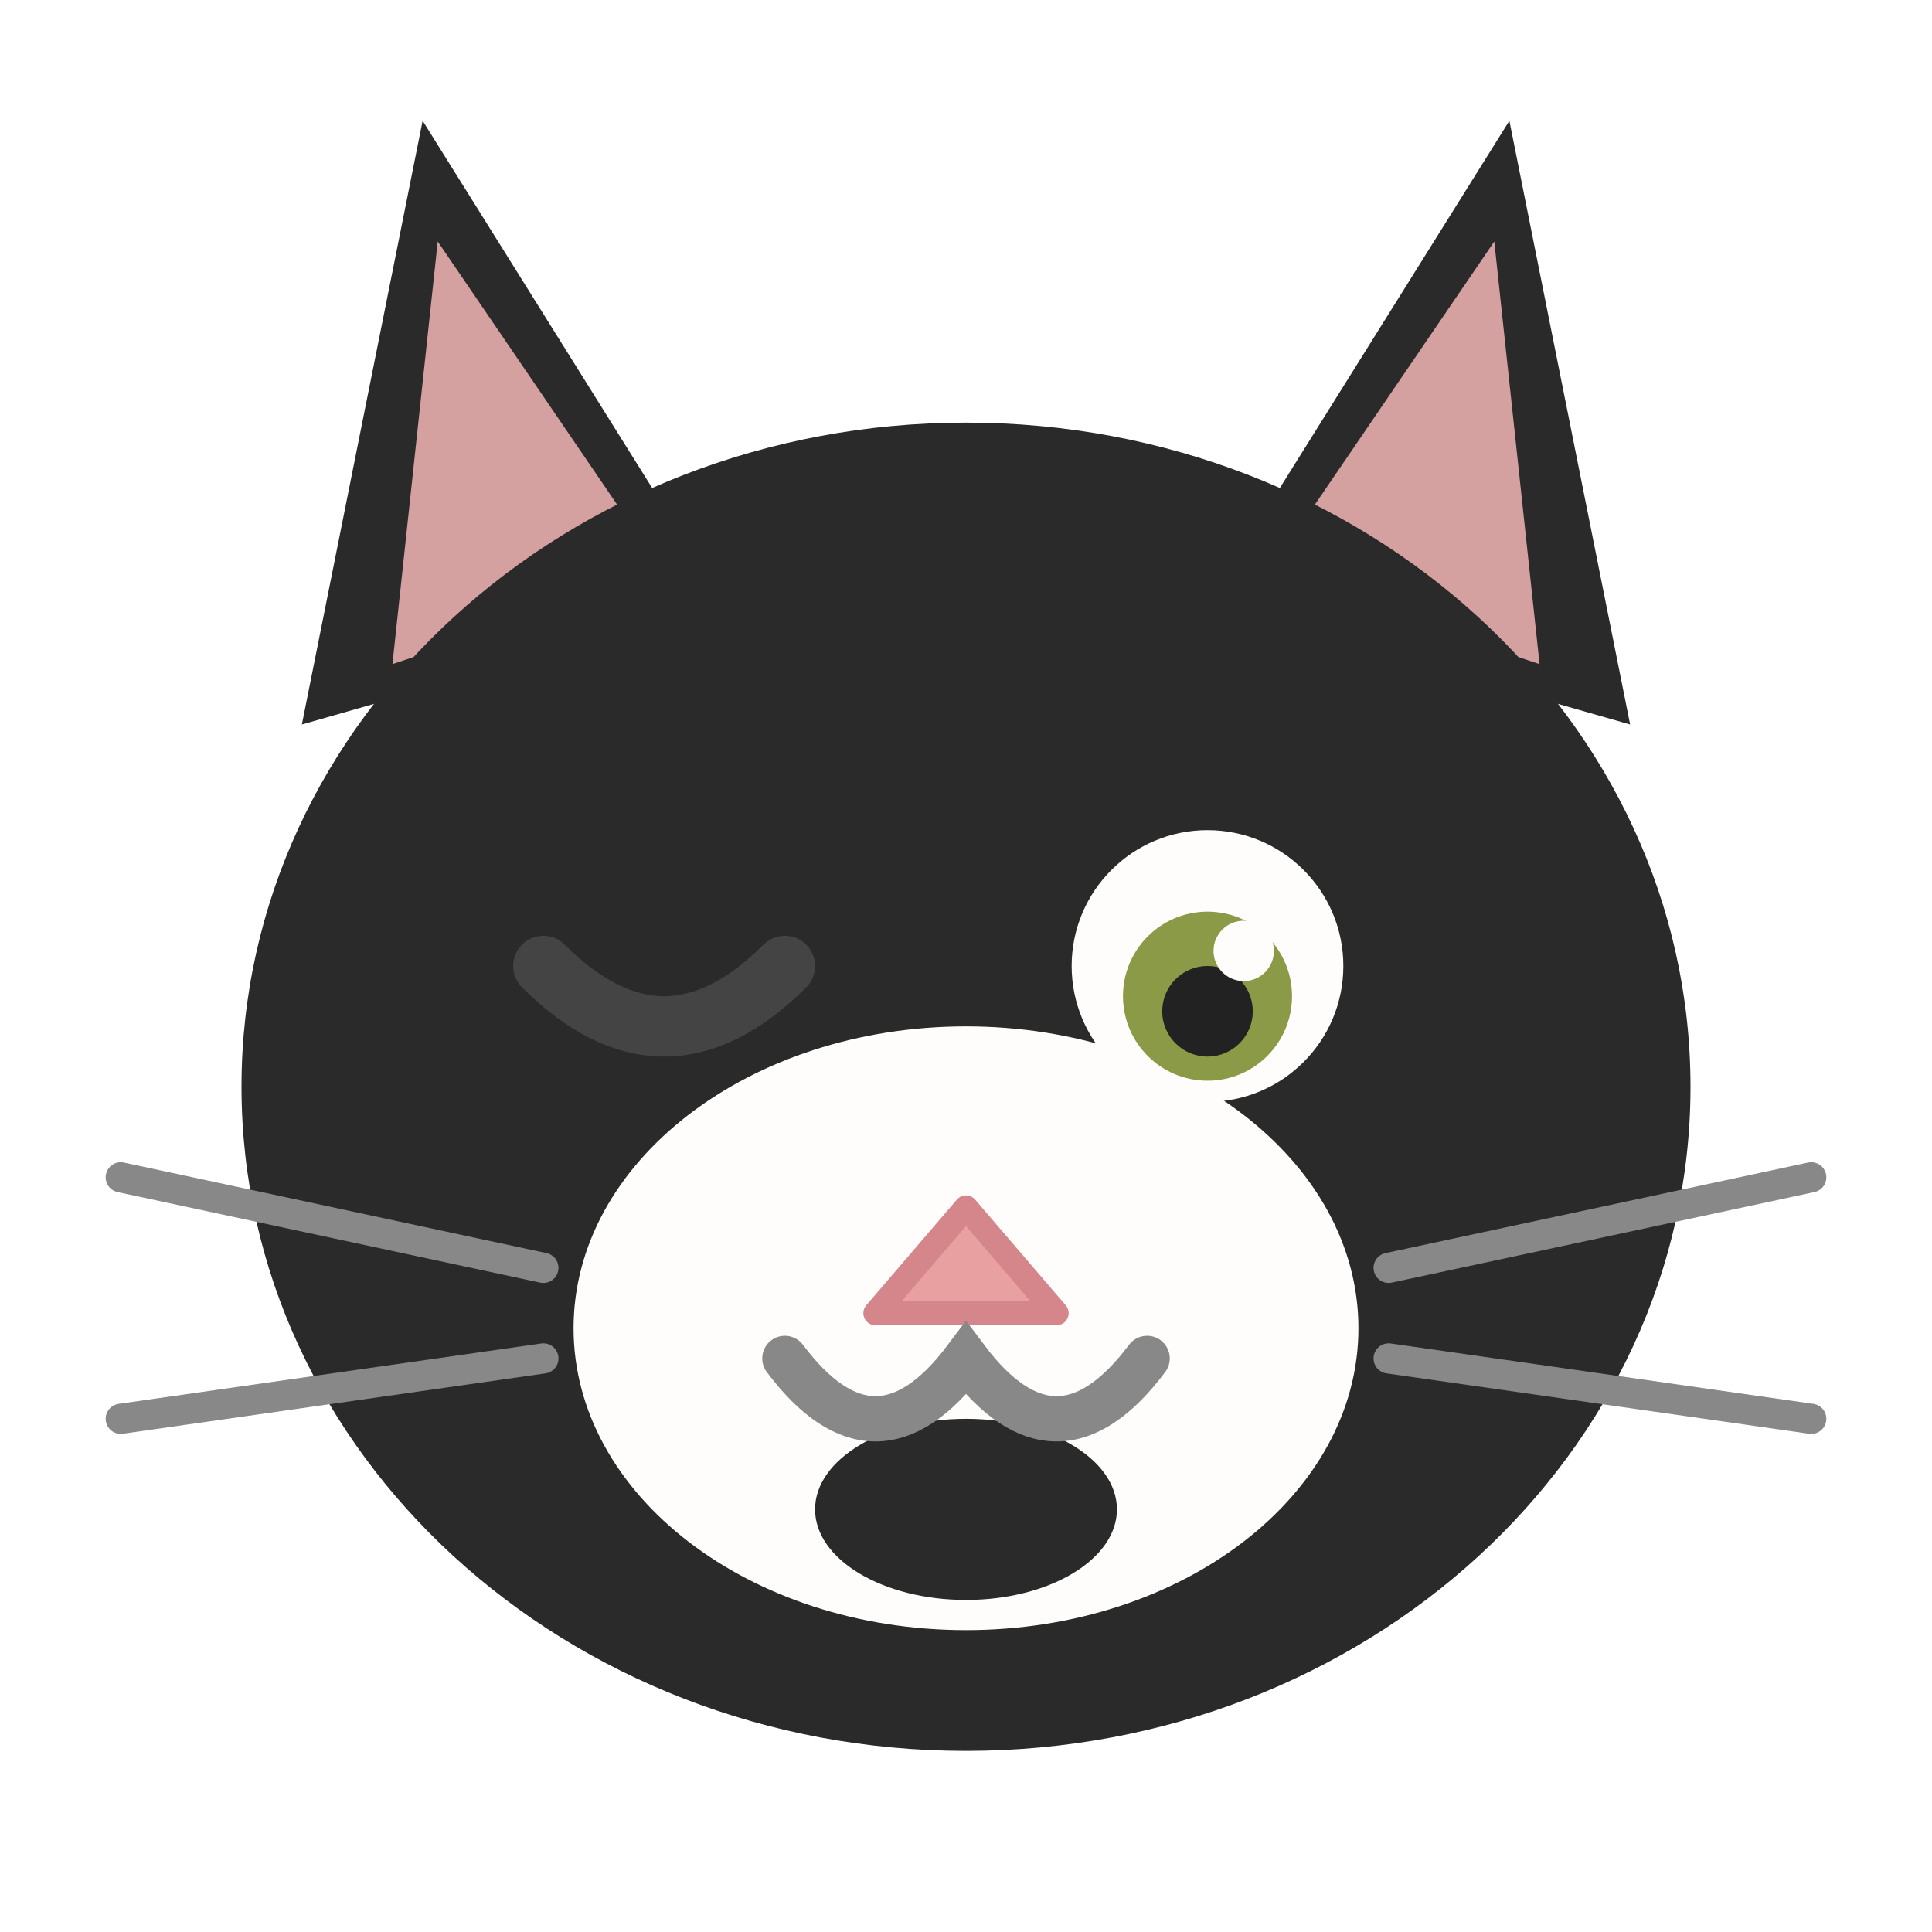
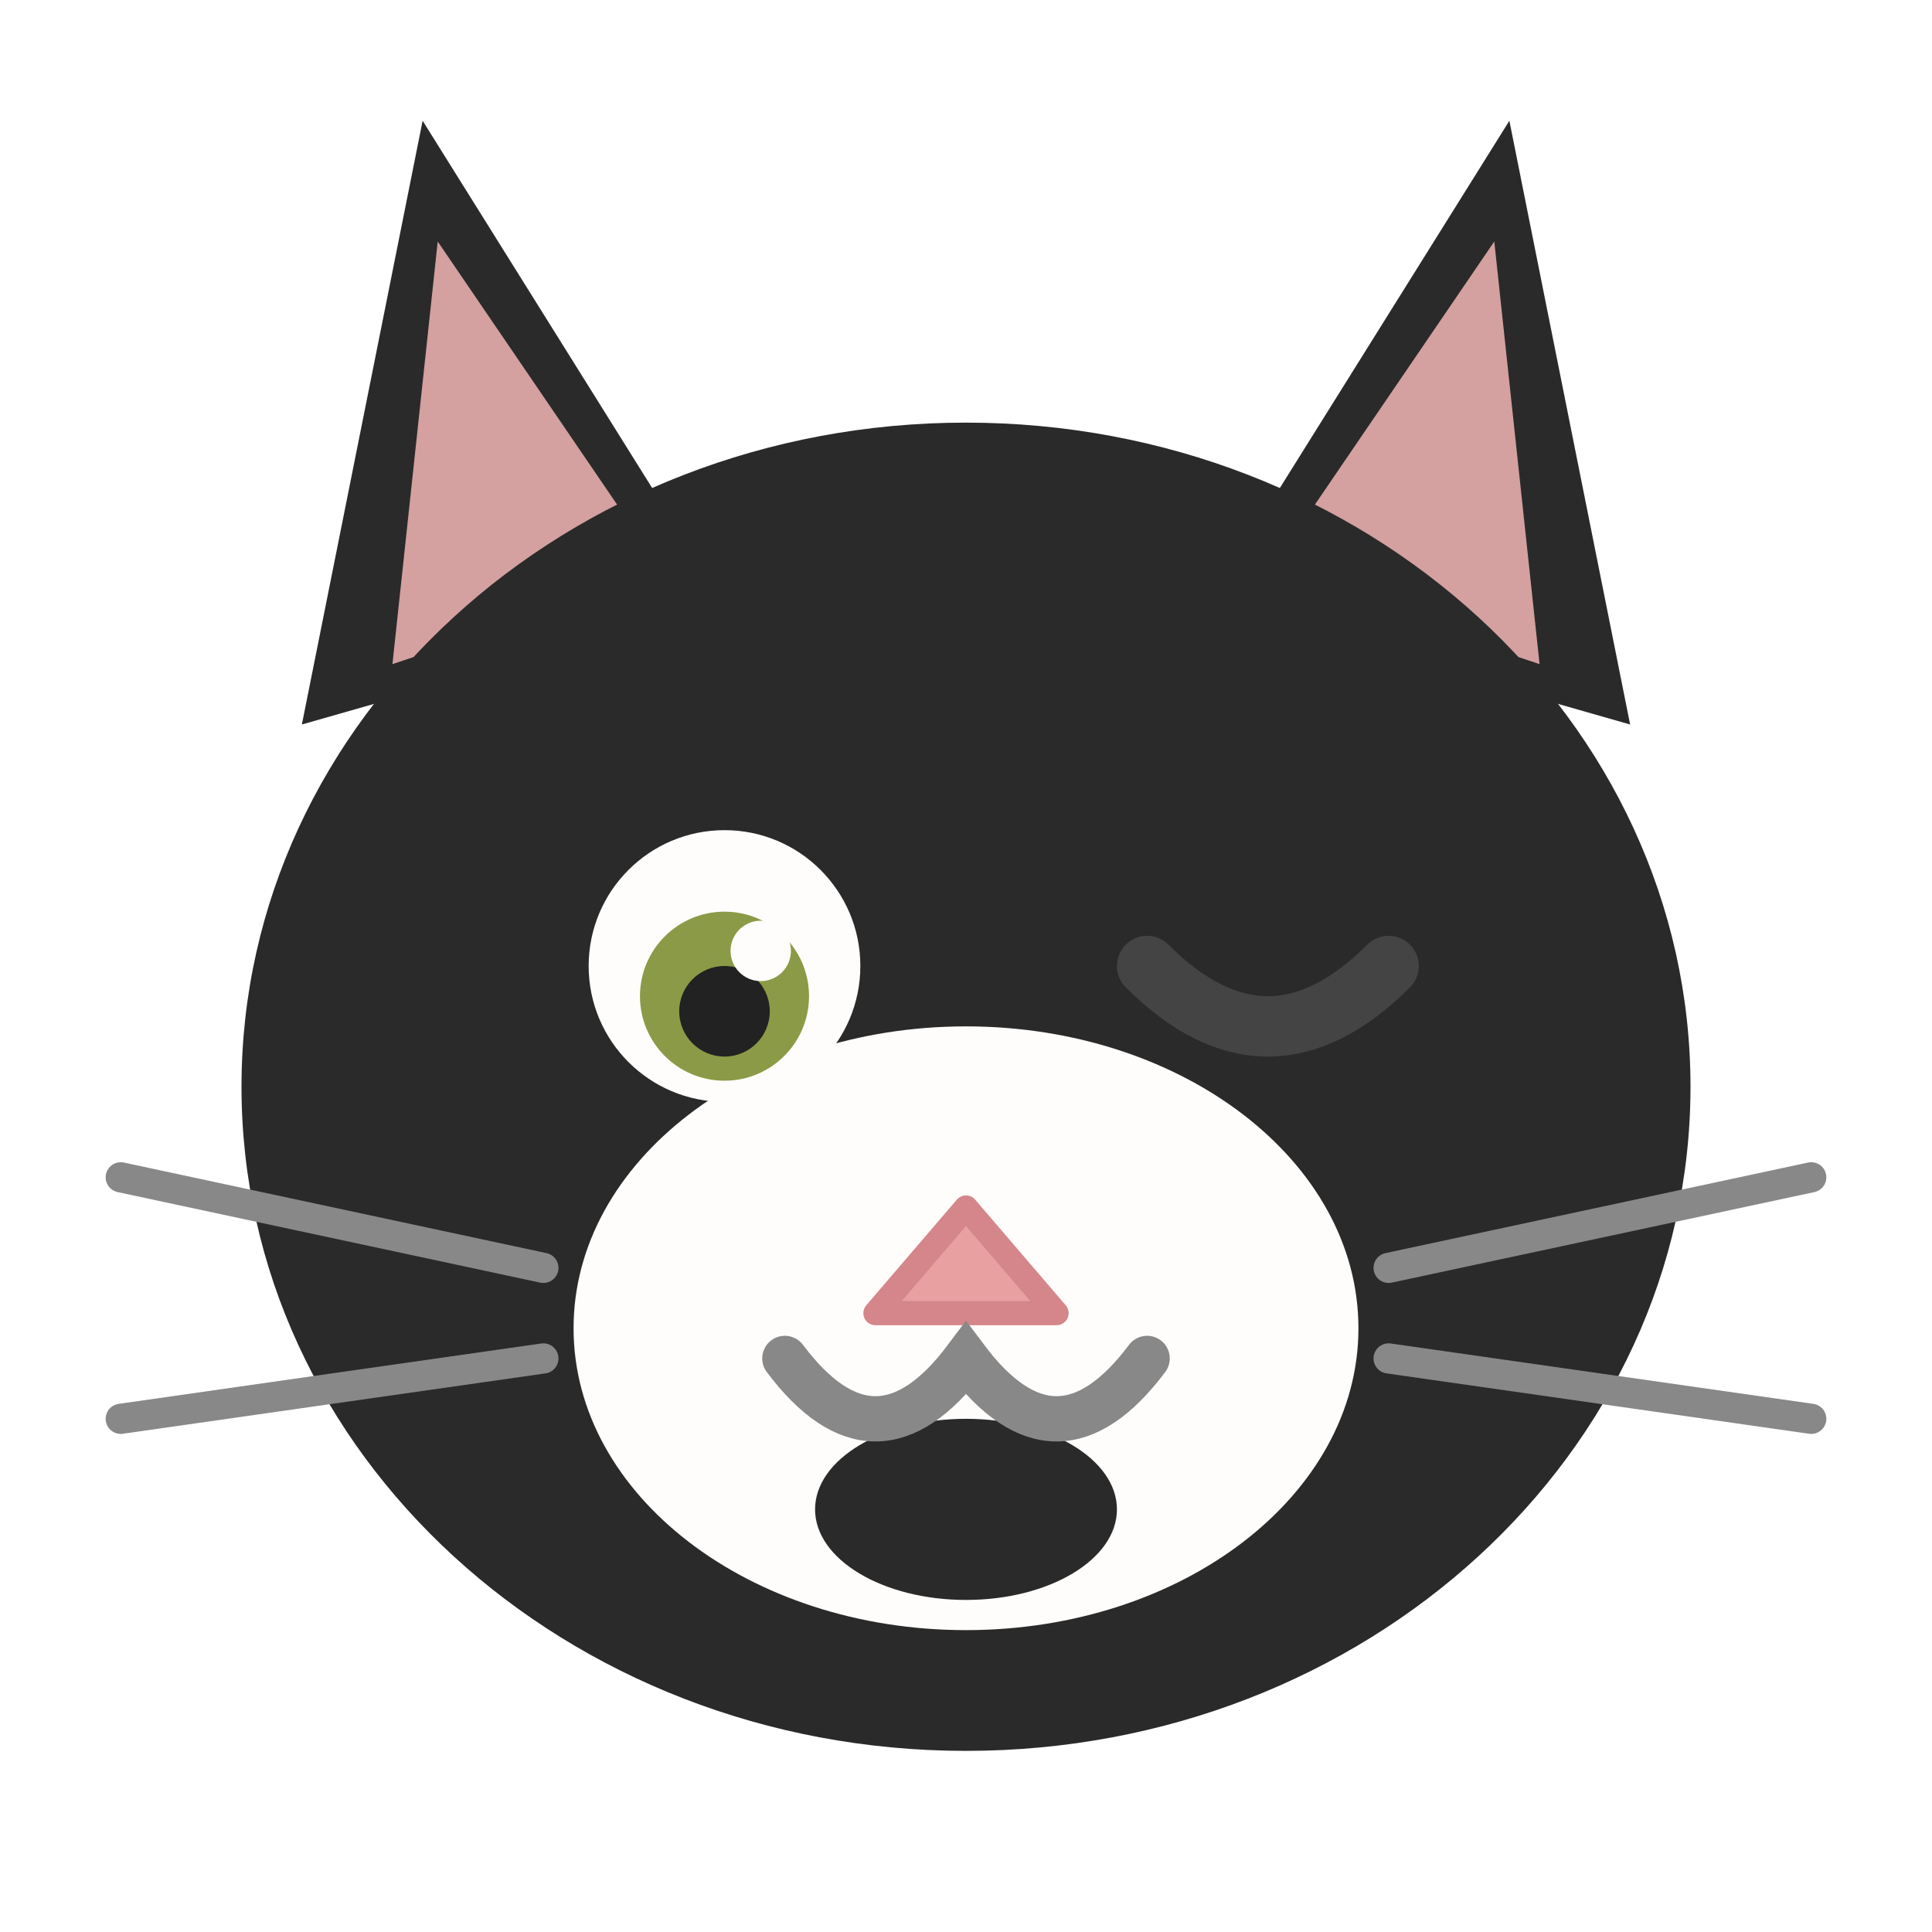
<svg xmlns="http://www.w3.org/2000/svg" viewBox="0 0 64 64" fill="none">
  <path d="M10 24 L14 4 L24 20 Z" fill="#2A2A2A" />
  <path d="M40 20 L50 4 L54 24 Z" fill="#2A2A2A" />
  <path d="M13 22 L14.5 8 L22 19 Z" fill="#D4A0A0" />
  <path d="M42 19 L49.5 8 L51 22 Z" fill="#D4A0A0" />
  <ellipse cx="32" cy="36" rx="24" ry="22" fill="#2A2A2A" />
  <ellipse cx="32" cy="44" rx="13" ry="10" fill="#FFFDFB" />
  <ellipse cx="32" cy="50" rx="5" ry="3" fill="#2A2A2A" />
-   <circle cx="40" cy="32" r="4.5" fill="#FFFDFB" />
-   <circle cx="40" cy="33" r="2.8" fill="#8B9A46" />
-   <circle cx="40" cy="33.5" r="1.5" fill="#222" />
-   <circle cx="41.2" cy="31.5" r="1" fill="#FFFDFB" />
-   <path d="M18 32 Q22 36 26 32" stroke="#444" stroke-width="2" fill="none" stroke-linecap="round" />
+   <circle cx="24" cy="32" r="4.5" fill="#FFFDFB" />
+   <circle cx="24" cy="33" r="2.8" fill="#8B9A46" />
+   <circle cx="24" cy="33.5" r="1.5" fill="#222" />
+   <circle cx="25.2" cy="31.5" r="1" fill="#FFFDFB" />
+   <path d="M38 32 Q42 36 46 32" stroke="#444" stroke-width="2" fill="none" stroke-linecap="round" />
  <path d="M32 40 L29 43.5 L35 43.5 Z" fill="#E8A0A0" stroke="#D4868A" stroke-width="0.8" stroke-linejoin="round" />
  <path d="M26 45 Q29 49 32 45 Q35 49 38 45" stroke="#888" stroke-width="1.5" fill="none" stroke-linecap="round" />
  <line x1="18" y1="42" x2="4" y2="39" stroke="#888" stroke-width="1" stroke-linecap="round" />
  <line x1="18" y1="45" x2="4" y2="47" stroke="#888" stroke-width="1" stroke-linecap="round" />
  <line x1="46" y1="42" x2="60" y2="39" stroke="#888" stroke-width="1" stroke-linecap="round" />
  <line x1="46" y1="45" x2="60" y2="47" stroke="#888" stroke-width="1" stroke-linecap="round" />
</svg>
